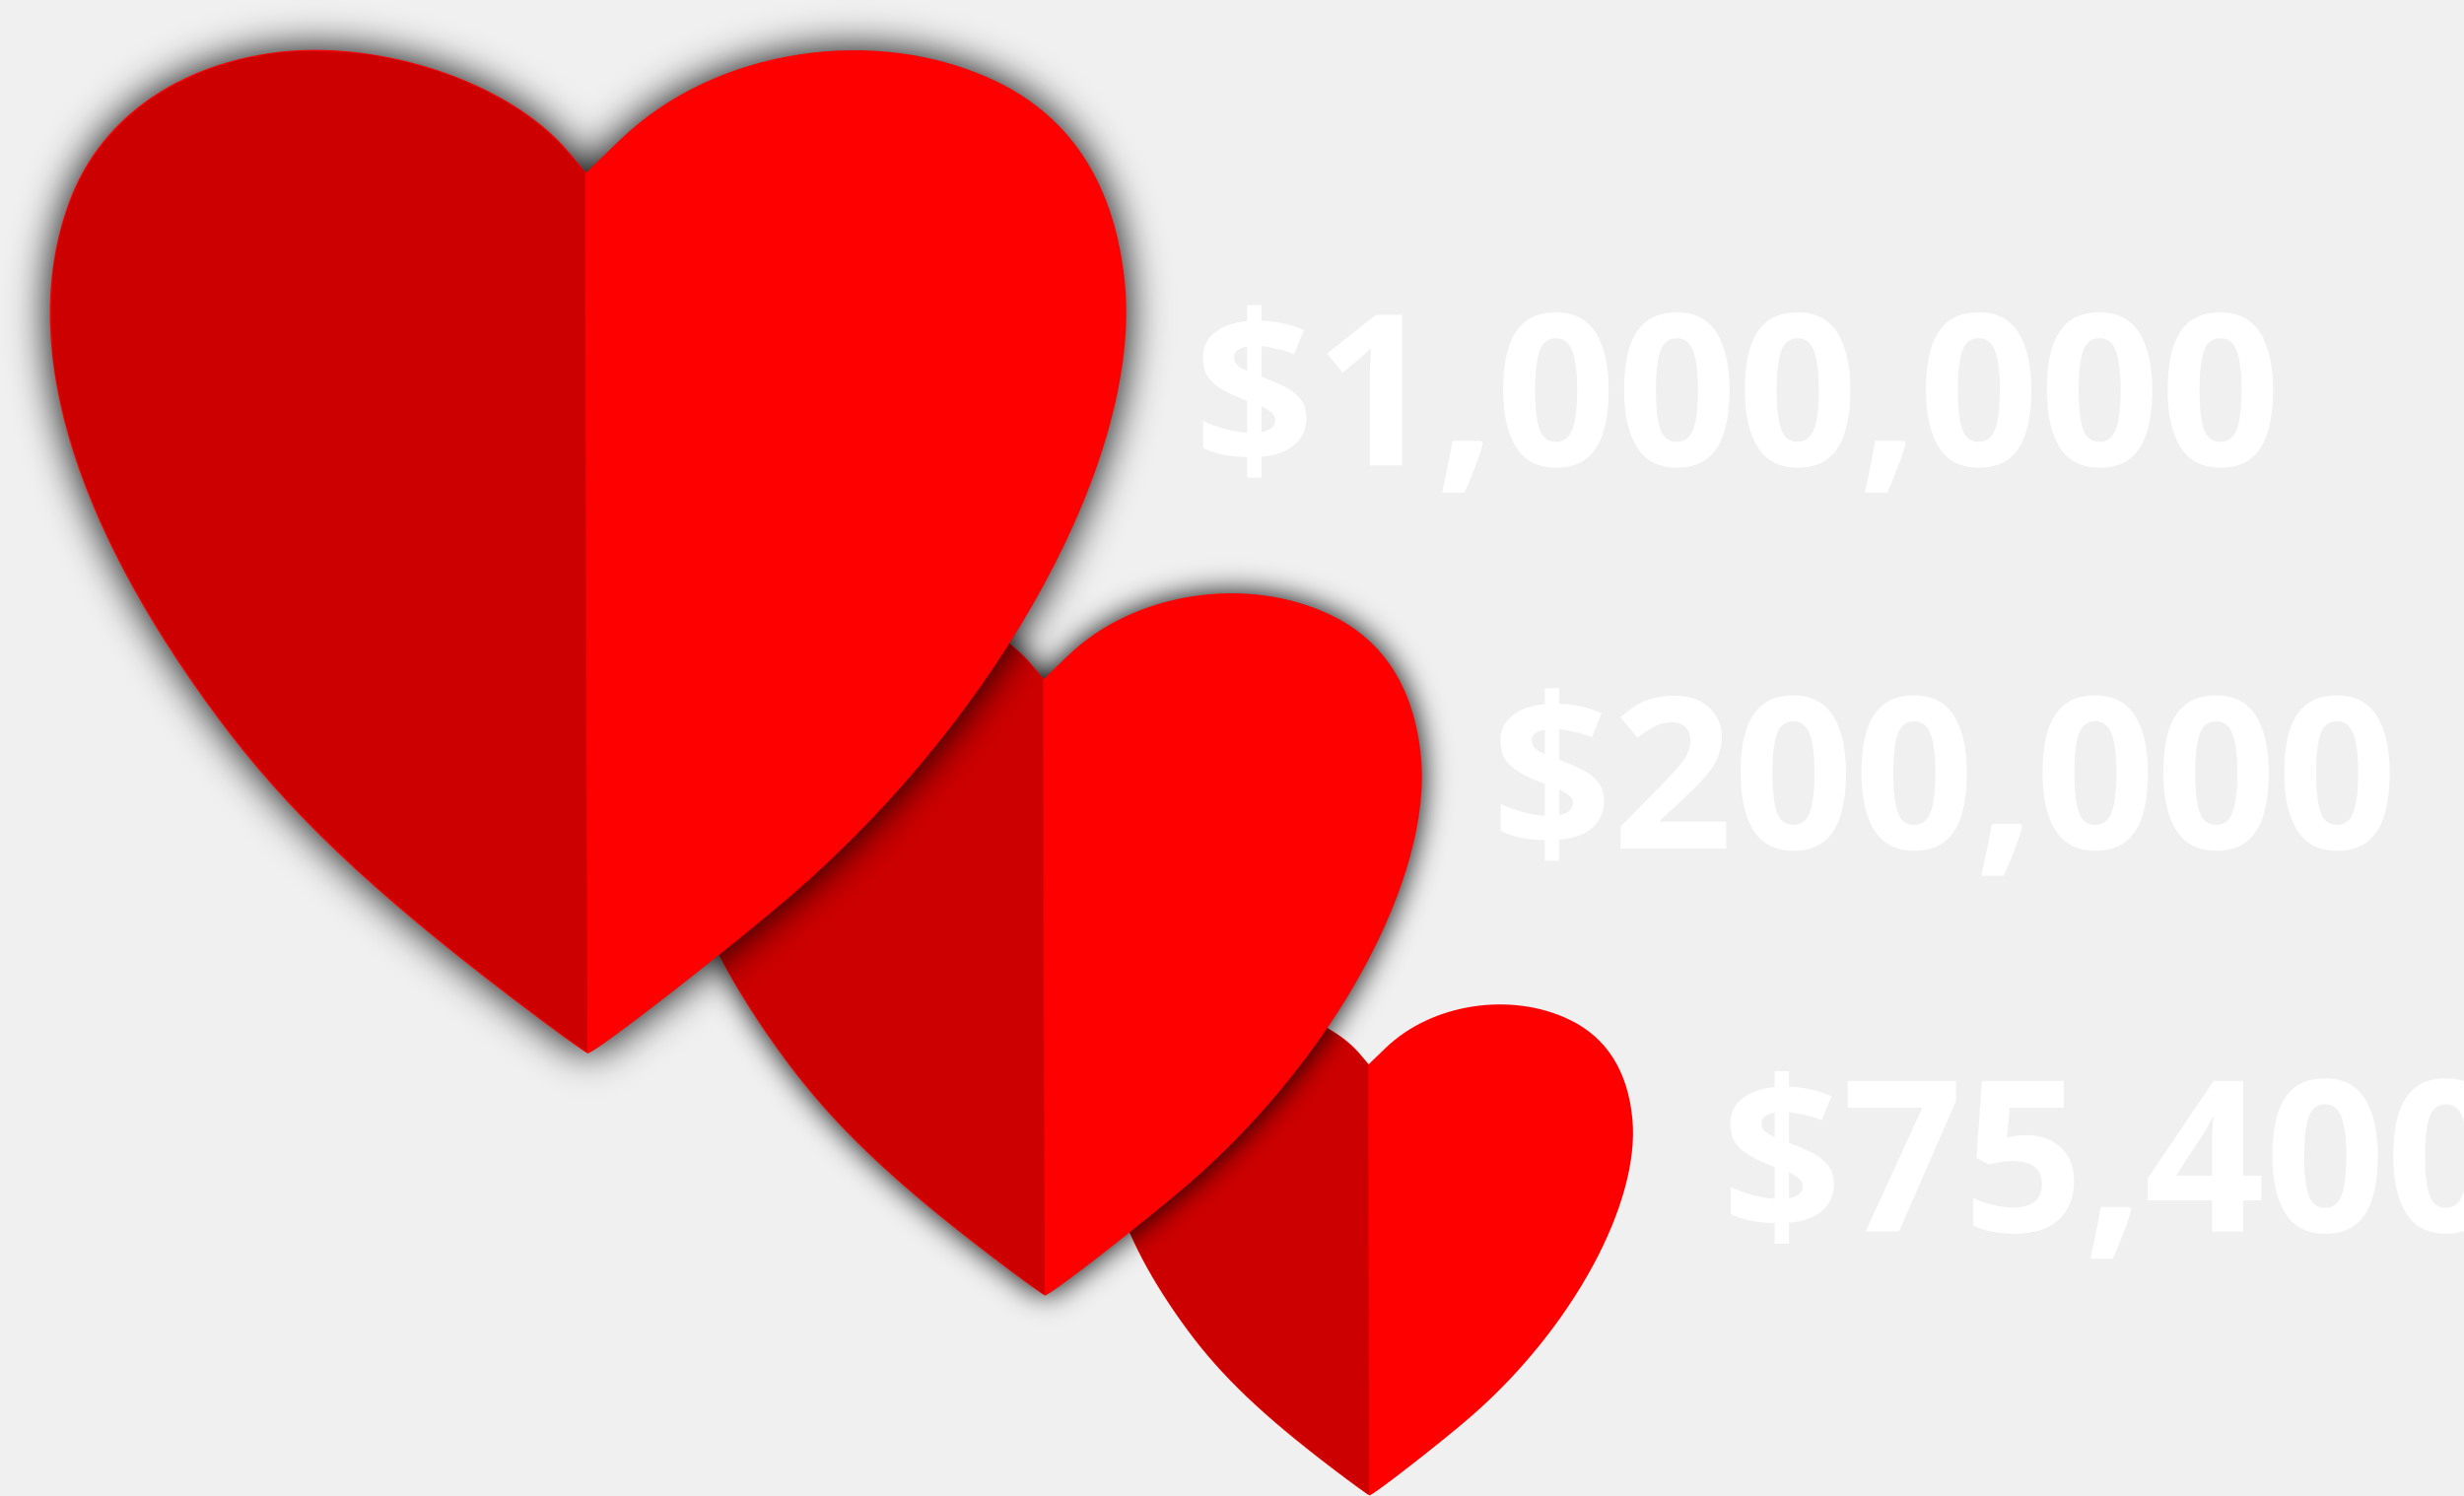
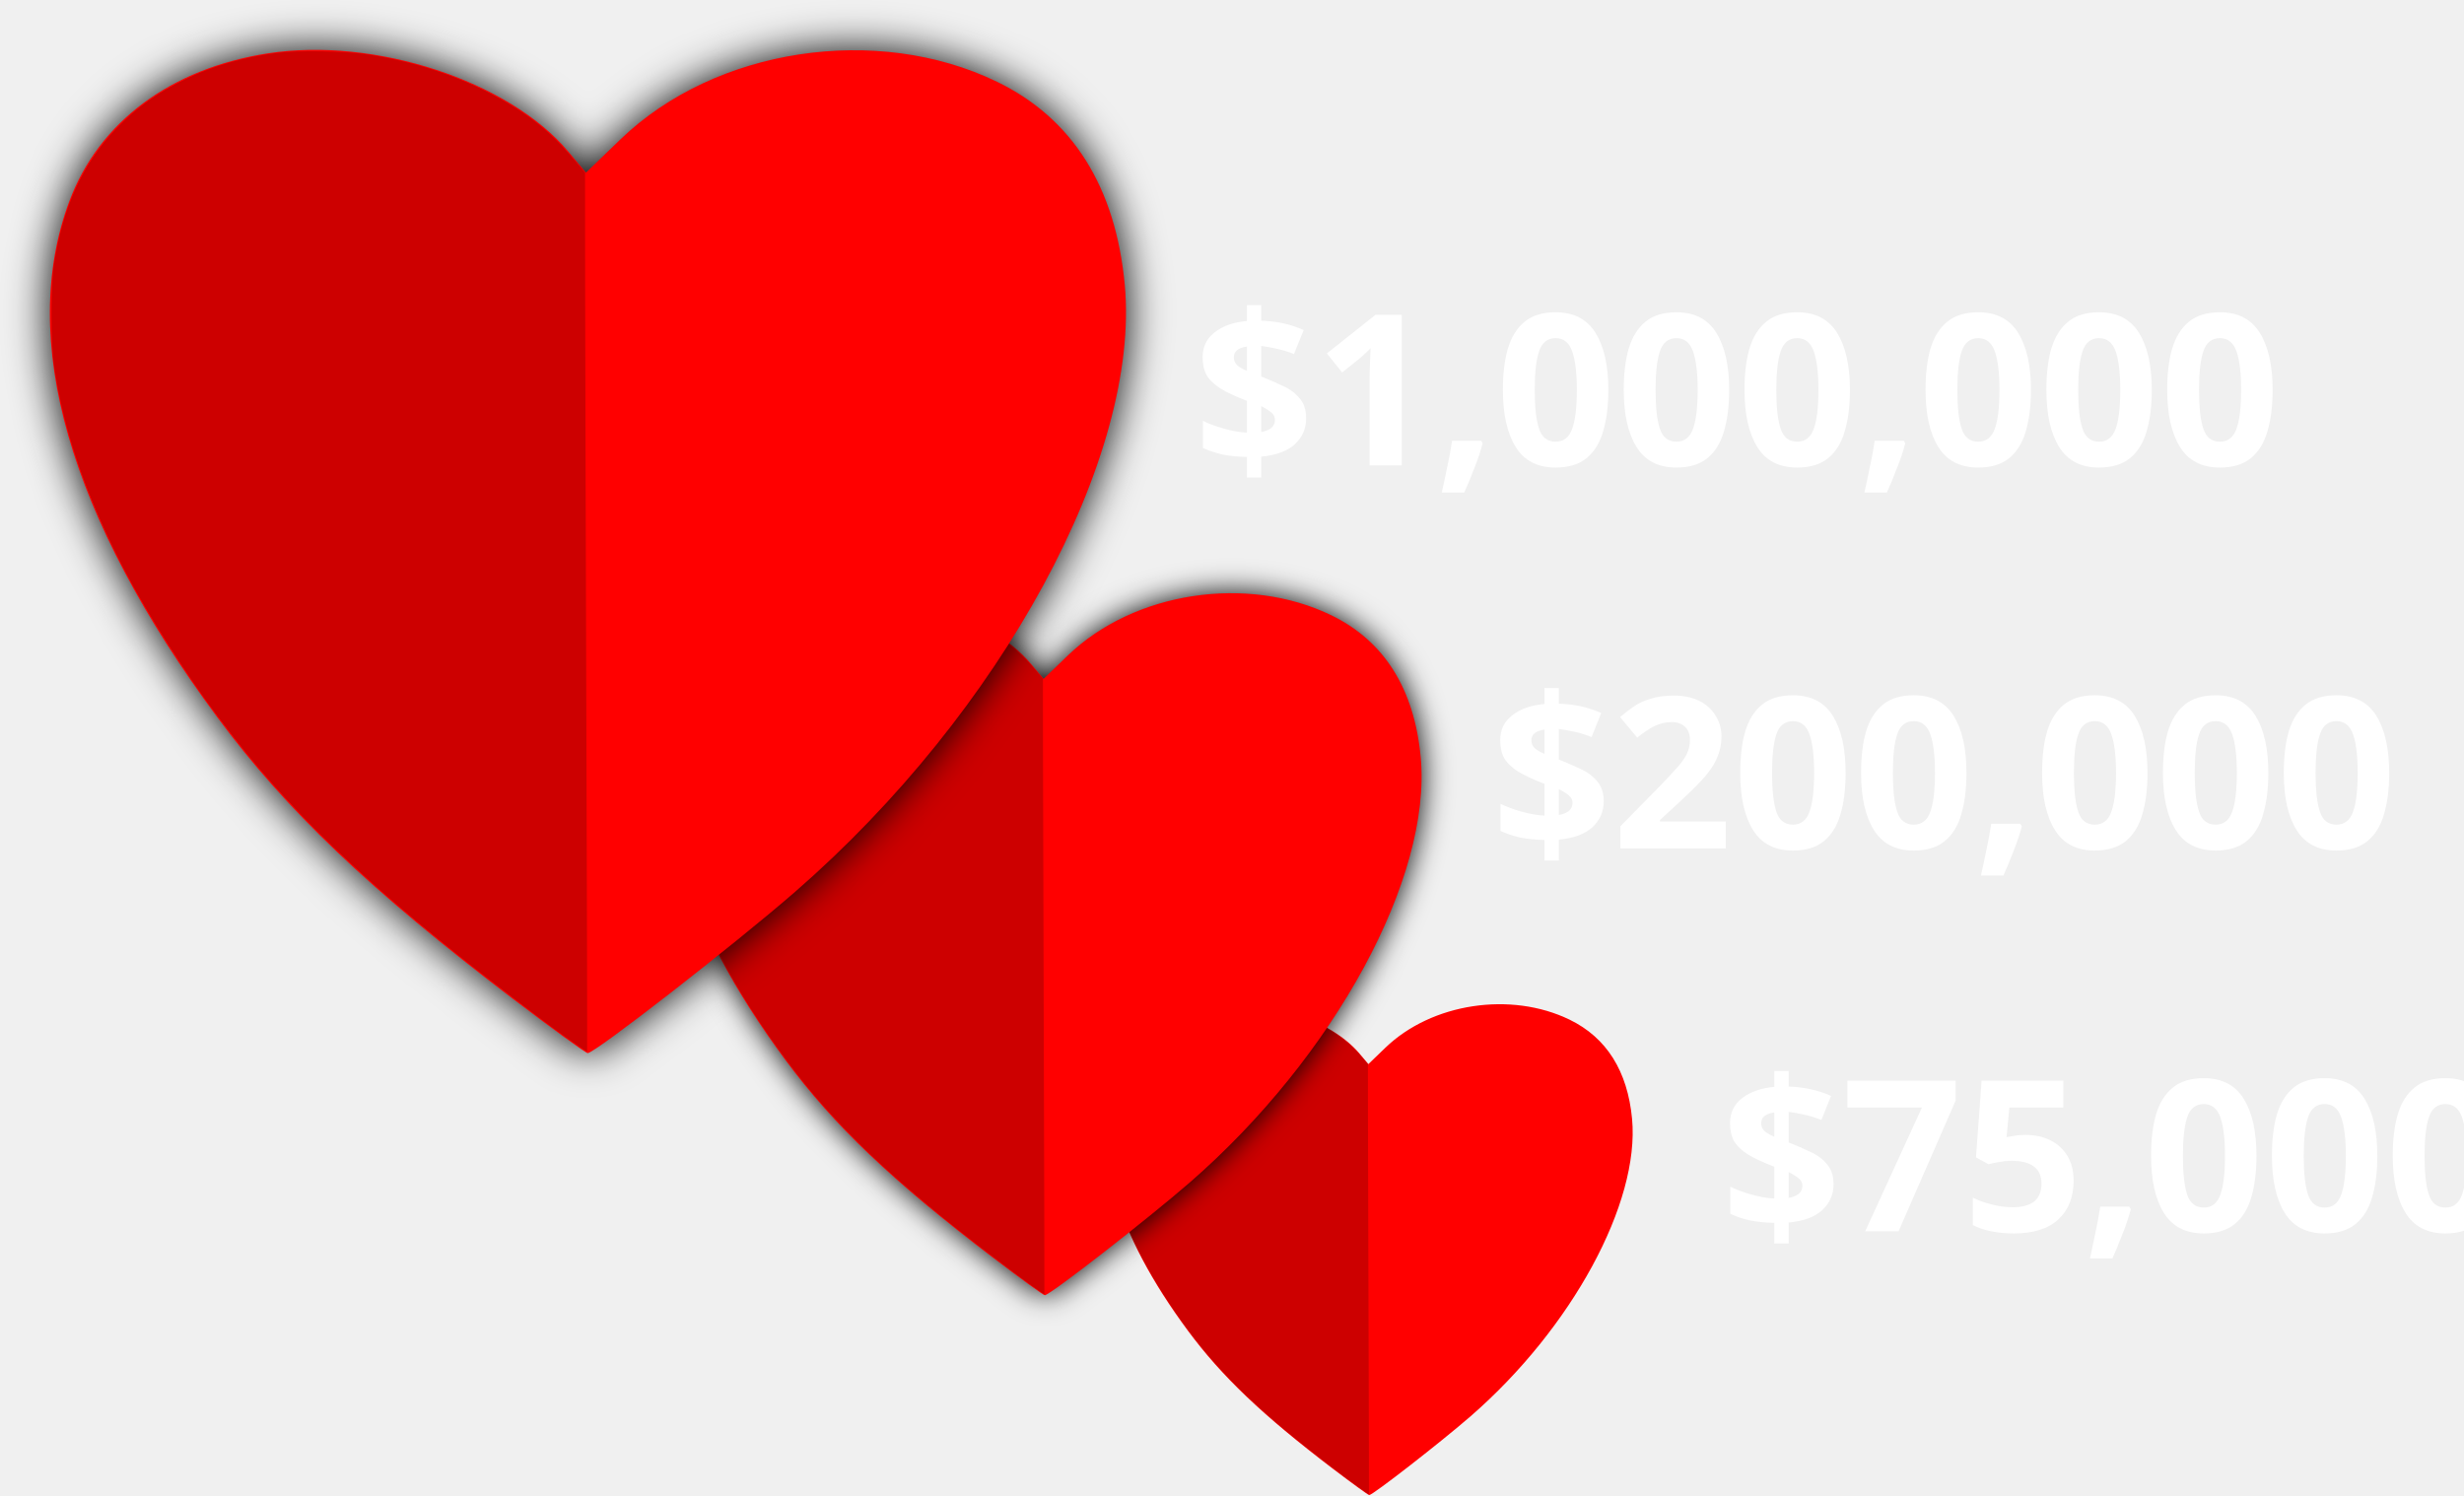
- <svg xmlns="http://www.w3.org/2000/svg" width="466.523" height="283.159" viewBox="0 0 123.434 74.919" version="1.1" id="svg38194">
+ <svg xmlns="http://www.w3.org/2000/svg" width="466.62" height="283.159" viewBox="0 0 123.46 74.919" version="1.1" id="svg38194">
  <defs id="defs38191">
    <filter style="color-interpolation-filters:sRGB" id="filter21294" x="-0.046" y="-0.05" width="1.093" height="1.099">
      <feGaussianBlur stdDeviation="0.46" id="feGaussianBlur21296" />
    </filter>
    <filter style="color-interpolation-filters:sRGB" id="filter21284" x="-0.046" y="-0.05" width="1.093" height="1.099">
      <feGaussianBlur stdDeviation="0.46" id="feGaussianBlur21286" />
    </filter>
  </defs>
-   <g id="g658">
+   <g id="g733">
    <g id="g17129" transform="matrix(1.108276,0,0,1.108276,193.6776,-696.503)">
      <path style="fill:#ff0000;fill-opacity:1;stroke:none;stroke-width:0.729;stroke-opacity:1" d="m -114.502,694.86 c -3.18,-2.422 -5.014,-4.168 -6.544,-6.232 -3.29,-4.437 -4.419,-8.376 -3.275,-11.432 0.655,-1.75 2.242,-2.931 4.388,-3.265 2.36,-0.367 5.329,0.603 6.65,2.173 l 0.392,0.465 0.768,-0.74 c 2.092,-2.016 5.668,-2.561 8.33,-1.269 1.668,0.81 2.622,2.326 2.824,4.488 0.354,3.795 -2.721,9.46 -7.295,13.439 -1.357,1.18 -4.43,3.57 -4.589,3.569 -0.043,-6.1e-4 -0.785,-0.539 -1.648,-1.196 z" id="path17125" />
      <path style="opacity:0.99;fill:#000000;fill-opacity:0.199;stroke:none;stroke-width:6.367;stroke-dashoffset:210.392;stroke-opacity:0.984" d="m -427.938,2629.735 c -3.202,-2.276 -9.124,-6.852 -12.492,-9.655 -8.981,-7.474 -14.539,-13.503 -20.044,-21.744 -6.105,-9.139 -9.506,-17.124 -10.699,-25.125 -0.274,-1.834 -0.275,-6.715 -0.002,-8.415 0.781,-4.865 2.425,-8.464 5.166,-11.309 1.802,-1.871 3.444,-3.046 5.889,-4.216 2.245,-1.074 4.811,-1.809 7.587,-2.172 1.822,-0.238 5.841,-0.161 7.746,0.15 3.792,0.618 7.194,1.712 10.187,3.275 2.771,1.448 4.758,2.995 6.65,5.177 l 1.196,1.379 0.008,8.808 c 0.004,4.844 0.05,21.39 0.101,36.768 0.052,15.379 0.081,27.974 0.064,27.991 -0.016,0.016 -0.627,-0.395 -1.358,-0.914 z" id="path17127" transform="scale(0.2645833)" />
    </g>
    <g id="g21292" transform="matrix(1.584953,0,0,1.584953,231.2164,-1038.313)" style="fill:#000000;filter:url(#filter21294)">
      <path style="fill:#000000;fill-opacity:1;stroke:none;stroke-width:0.729;stroke-opacity:1" d="m -114.502,694.86 c -3.18,-2.422 -5.014,-4.168 -6.544,-6.232 -3.29,-4.437 -4.419,-8.376 -3.275,-11.432 0.655,-1.75 2.242,-2.931 4.388,-3.265 2.36,-0.367 5.329,0.603 6.65,2.173 l 0.392,0.465 0.768,-0.74 c 2.092,-2.016 5.668,-2.561 8.33,-1.269 1.668,0.81 2.622,2.326 2.824,4.488 0.354,3.795 -2.721,9.46 -7.295,13.439 -1.357,1.18 -4.43,3.57 -4.589,3.569 -0.043,-6.1e-4 -0.785,-0.539 -1.648,-1.196 z" id="path21288" />
      <path style="opacity:0.99;fill:#000000;fill-opacity:0.199;stroke:none;stroke-width:6.367;stroke-dashoffset:210.392;stroke-opacity:0.984" d="m -427.938,2629.735 c -3.202,-2.276 -9.124,-6.852 -12.492,-9.655 -8.981,-7.474 -14.539,-13.503 -20.044,-21.744 -6.105,-9.139 -9.506,-17.124 -10.699,-25.125 -0.274,-1.834 -0.275,-6.715 -0.002,-8.415 0.781,-4.865 2.425,-8.464 5.166,-11.309 1.802,-1.871 3.444,-3.046 5.889,-4.216 2.245,-1.074 4.811,-1.809 7.587,-2.172 1.822,-0.238 5.841,-0.161 7.746,0.15 3.792,0.618 7.194,1.712 10.187,3.275 2.771,1.448 4.758,2.995 6.65,5.177 l 1.196,1.379 0.008,8.808 c 0.004,4.844 0.05,21.39 0.101,36.768 0.052,15.379 0.081,27.974 0.064,27.991 -0.016,0.016 -0.627,-0.395 -1.358,-0.914 z" id="path21290" transform="scale(0.2645833)" />
    </g>
    <g id="g17135" transform="matrix(1.584953,0,0,1.584953,231.2164,-1038.313)">
      <path style="fill:#ff0000;fill-opacity:1;stroke:none;stroke-width:0.729;stroke-opacity:1" d="m -114.502,694.86 c -3.18,-2.422 -5.014,-4.168 -6.544,-6.232 -3.29,-4.437 -4.419,-8.376 -3.275,-11.432 0.655,-1.75 2.242,-2.931 4.388,-3.265 2.36,-0.367 5.329,0.603 6.65,2.173 l 0.392,0.465 0.768,-0.74 c 2.092,-2.016 5.668,-2.561 8.33,-1.269 1.668,0.81 2.622,2.326 2.824,4.488 0.354,3.795 -2.721,9.46 -7.295,13.439 -1.357,1.18 -4.43,3.57 -4.589,3.569 -0.043,-6.1e-4 -0.785,-0.539 -1.648,-1.196 z" id="path17131" />
      <path style="opacity:0.99;fill:#000000;fill-opacity:0.199;stroke:none;stroke-width:6.367;stroke-dashoffset:210.392;stroke-opacity:0.984" d="m -427.938,2629.735 c -3.202,-2.276 -9.124,-6.852 -12.492,-9.655 -8.981,-7.474 -14.539,-13.503 -20.044,-21.744 -6.105,-9.139 -9.506,-17.124 -10.699,-25.125 -0.274,-1.834 -0.275,-6.715 -0.002,-8.415 0.781,-4.865 2.425,-8.464 5.166,-11.309 1.802,-1.871 3.444,-3.046 5.889,-4.216 2.245,-1.074 4.811,-1.809 7.587,-2.172 1.822,-0.238 5.841,-0.161 7.746,0.15 3.792,0.618 7.194,1.712 10.187,3.275 2.771,1.448 4.758,2.995 6.65,5.177 l 1.196,1.379 0.008,8.808 c 0.004,4.844 0.05,21.39 0.101,36.768 0.052,15.379 0.081,27.974 0.064,27.991 -0.016,0.016 -0.627,-0.395 -1.358,-0.914 z" id="path17133" transform="scale(0.2645833)" />
    </g>
    <g id="g21282" transform="matrix(2.264219,0,0,2.264219,284.9714,-1523.252)" style="fill:#000000;filter:url(#filter21284)">
      <path style="fill:#000000;fill-opacity:1;stroke:none;stroke-width:0.729;stroke-opacity:1" d="m -114.502,694.86 c -3.18,-2.422 -5.014,-4.168 -6.544,-6.232 -3.29,-4.437 -4.419,-8.376 -3.275,-11.432 0.655,-1.75 2.242,-2.931 4.388,-3.265 2.36,-0.367 5.329,0.603 6.65,2.173 l 0.392,0.465 0.768,-0.74 c 2.092,-2.016 5.668,-2.561 8.33,-1.269 1.668,0.81 2.622,2.326 2.824,4.488 0.354,3.795 -2.721,9.46 -7.295,13.439 -1.357,1.18 -4.43,3.57 -4.589,3.569 -0.043,-6.1e-4 -0.785,-0.539 -1.648,-1.196 z" id="path21278" />
      <path style="opacity:0.99;fill:#000000;fill-opacity:0.199;stroke:none;stroke-width:6.367;stroke-dashoffset:210.392;stroke-opacity:0.984" d="m -427.938,2629.735 c -3.202,-2.276 -9.124,-6.852 -12.492,-9.655 -8.981,-7.474 -14.539,-13.503 -20.044,-21.744 -6.105,-9.139 -9.506,-17.124 -10.699,-25.125 -0.274,-1.834 -0.275,-6.715 -0.002,-8.415 0.781,-4.865 2.425,-8.464 5.166,-11.309 1.802,-1.871 3.444,-3.046 5.889,-4.216 2.245,-1.074 4.811,-1.809 7.587,-2.172 1.822,-0.238 5.841,-0.161 7.746,0.15 3.792,0.618 7.194,1.712 10.187,3.275 2.771,1.448 4.758,2.995 6.65,5.177 l 1.196,1.379 0.008,8.808 c 0.004,4.844 0.05,21.39 0.101,36.768 0.052,15.379 0.081,27.974 0.064,27.991 -0.016,0.016 -0.627,-0.395 -1.358,-0.914 z" id="path21280" transform="scale(0.2645833)" />
    </g>
    <g id="g17141" transform="matrix(2.264219,0,0,2.264219,284.9714,-1523.252)">
      <path style="fill:#ff0000;fill-opacity:1;stroke:none;stroke-width:0.729;stroke-opacity:1" d="m -114.502,694.86 c -3.18,-2.422 -5.014,-4.168 -6.544,-6.232 -3.29,-4.437 -4.419,-8.376 -3.275,-11.432 0.655,-1.75 2.242,-2.931 4.388,-3.265 2.36,-0.367 5.329,0.603 6.65,2.173 l 0.392,0.465 0.768,-0.74 c 2.092,-2.016 5.668,-2.561 8.33,-1.269 1.668,0.81 2.622,2.326 2.824,4.488 0.354,3.795 -2.721,9.46 -7.295,13.439 -1.357,1.18 -4.43,3.57 -4.589,3.569 -0.043,-6.1e-4 -0.785,-0.539 -1.648,-1.196 z" id="path17137" />
      <path style="opacity:0.99;fill:#000000;fill-opacity:0.199;stroke:none;stroke-width:6.367;stroke-dashoffset:210.392;stroke-opacity:0.984" d="m -427.938,2629.735 c -3.202,-2.276 -9.124,-6.852 -12.492,-9.655 -8.981,-7.474 -14.539,-13.503 -20.044,-21.744 -6.105,-9.139 -9.506,-17.124 -10.699,-25.125 -0.274,-1.834 -0.275,-6.715 -0.002,-8.415 0.781,-4.865 2.425,-8.464 5.166,-11.309 1.802,-1.871 3.444,-3.046 5.889,-4.216 2.245,-1.074 4.811,-1.809 7.587,-2.172 1.822,-0.238 5.841,-0.161 7.746,0.15 3.792,0.618 7.194,1.712 10.187,3.275 2.771,1.448 4.758,2.995 6.65,5.177 l 1.196,1.379 0.008,8.808 c 0.004,4.844 0.05,21.39 0.101,36.768 0.052,15.379 0.081,27.974 0.064,27.991 -0.016,0.016 -0.627,-0.395 -1.358,-0.914 z" id="path17139" transform="scale(0.2645833)" />
    </g>
    <text xml:space="preserve" style="font-style:normal;font-variant:normal;font-weight:600;font-stretch:normal;font-size:10.583px;font-family:'Roboto Slab';-inkscape-font-specification:'Roboto Slab Semi-Bold';fill:#ffffff;fill-opacity:1;stroke-width:1.808" x="59.806" y="23.323" id="text17169">
      <tspan style="font-style:normal;font-variant:normal;font-weight:600;font-stretch:normal;font-size:10.583px;font-family:'Roboto Slab';-inkscape-font-specification:'Roboto Slab Semi-Bold';fill:#ffffff;fill-opacity:1;stroke-width:1.808" x="59.806" y="23.323" id="tspan17167">$1,000,000</tspan>
    </text>
    <text xml:space="preserve" style="font-style:normal;font-variant:normal;font-weight:600;font-stretch:normal;font-size:10.583px;font-family:'Roboto Slab';-inkscape-font-specification:'Roboto Slab Semi-Bold';fill:#ffffff;fill-opacity:1;stroke-width:1.808" x="74.713" y="42.512" id="text17177">
      <tspan style="font-style:normal;font-variant:normal;font-weight:600;font-stretch:normal;font-size:10.583px;font-family:'Roboto Slab';-inkscape-font-specification:'Roboto Slab Semi-Bold';fill:#ffffff;fill-opacity:1;stroke-width:1.808" x="74.713" y="42.512" id="tspan17175">$200,000</tspan>
    </text>
    <text xml:space="preserve" style="font-style:normal;font-variant:normal;font-weight:600;font-stretch:normal;font-size:10.583px;font-family:'Roboto Slab';-inkscape-font-specification:'Roboto Slab Semi-Bold';fill:#ffffff;fill-opacity:1;stroke-width:1.808" x="86.232" y="61.702" id="text17185">
-       <tspan style="font-style:normal;font-variant:normal;font-weight:600;font-stretch:normal;font-size:10.583px;font-family:'Roboto Slab';-inkscape-font-specification:'Roboto Slab Semi-Bold';fill:#ffffff;fill-opacity:1;stroke-width:1.808" x="86.232" y="61.702" id="tspan17183">$75,400</tspan>
+       <tspan style="font-style:normal;font-variant:normal;font-weight:600;font-stretch:normal;font-size:10.583px;font-family:'Roboto Slab';-inkscape-font-specification:'Roboto Slab Semi-Bold';fill:#ffffff;fill-opacity:1;stroke-width:1.808" x="86.232" y="61.702" id="tspan17183">$75,000</tspan>
    </text>
  </g>
</svg>
